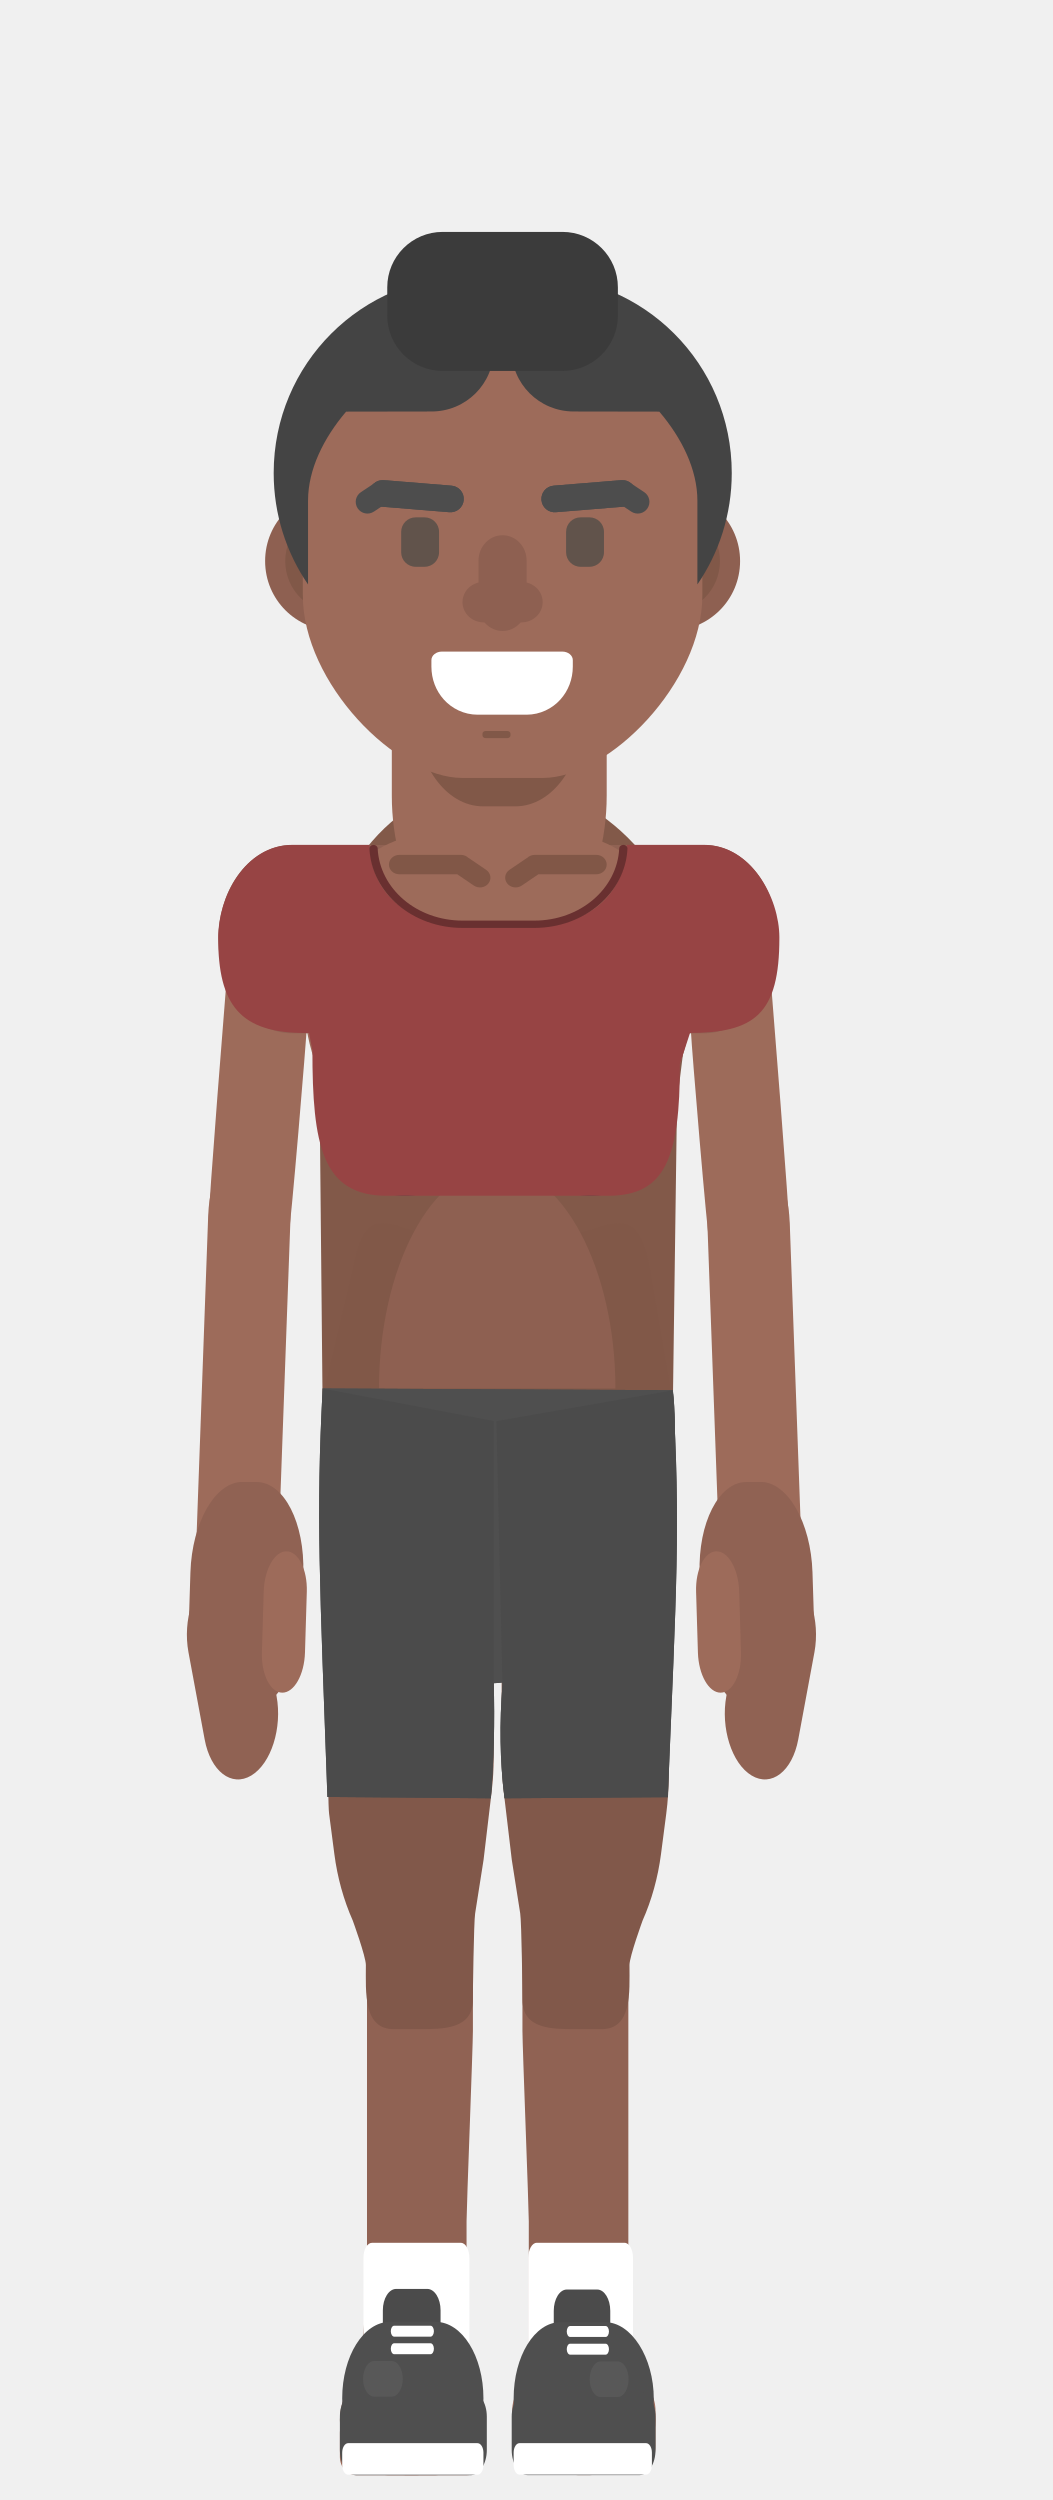
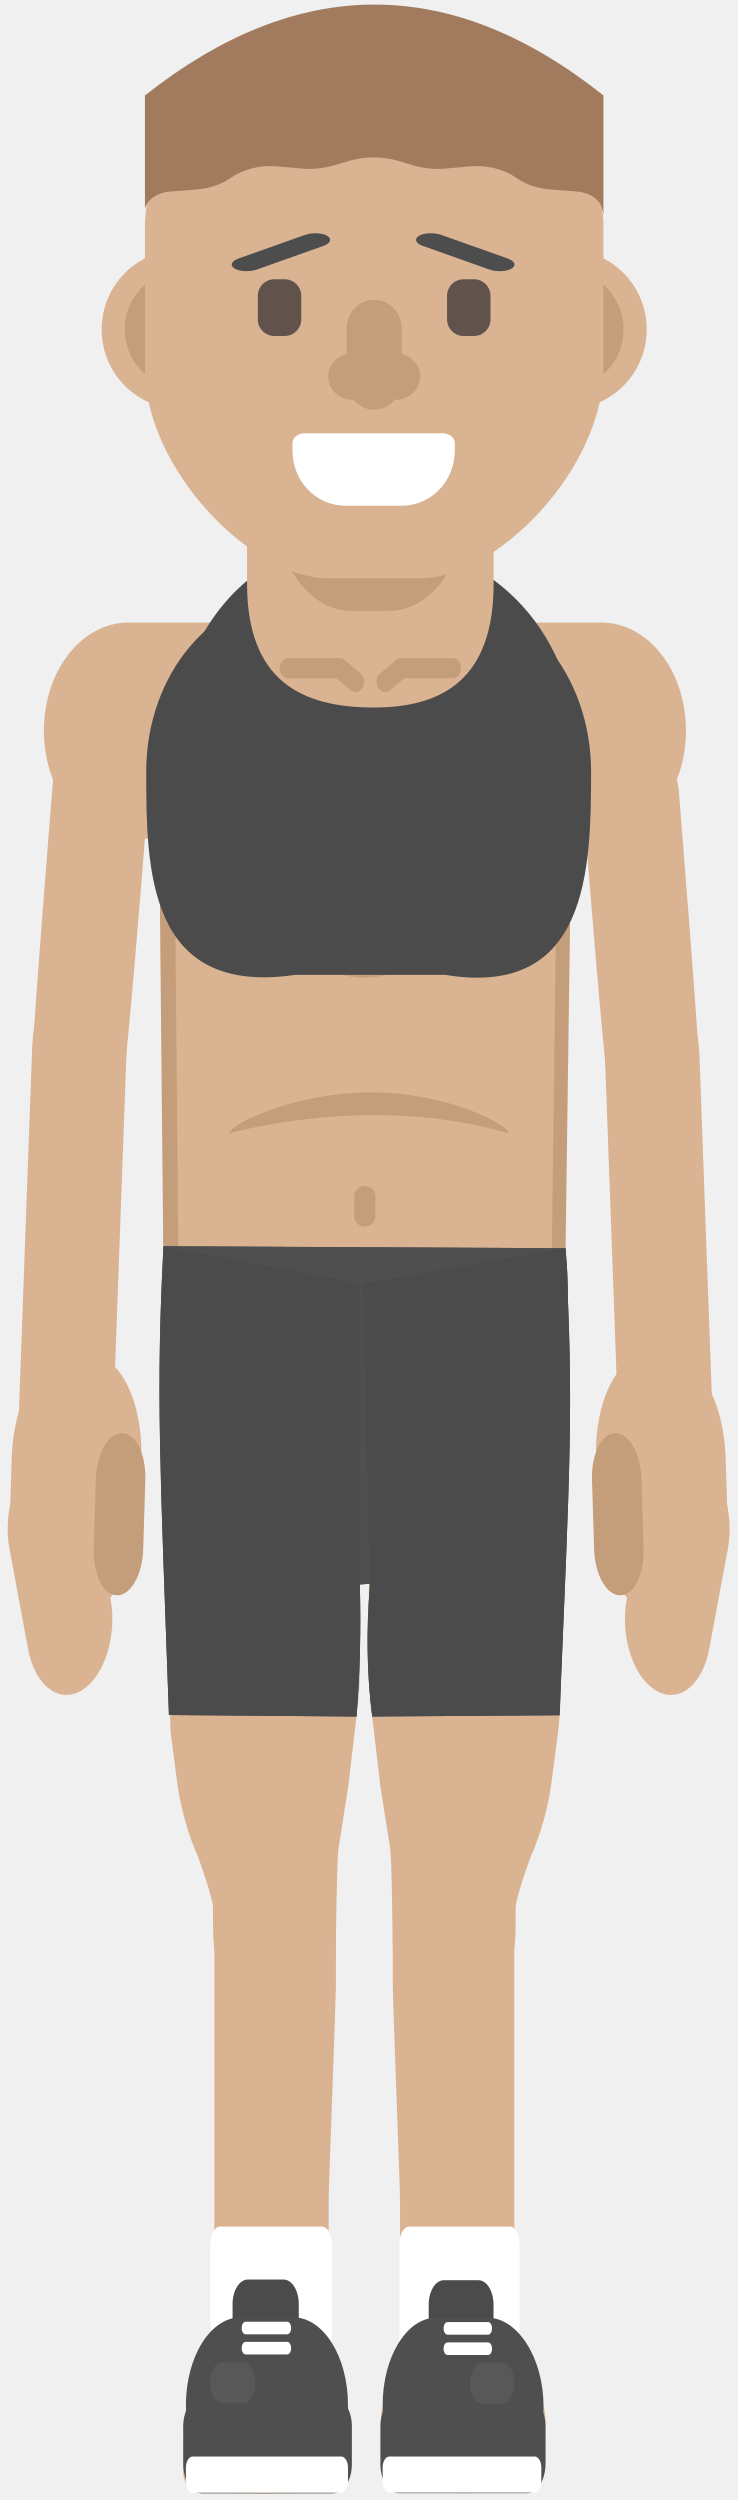
- <svg xmlns="http://www.w3.org/2000/svg" width="100%" height="100%" viewBox="0 0 144 342" version="1.1" xml:space="preserve" style="fill-rule:evenodd;clip-rule:evenodd;stroke-linejoin:round;stroke-miterlimit:2;">
-   <g id="legs" transform="matrix(0.886305,0,0,1,7.74247,0)">
-     <g id="leg-left" transform="matrix(0.882778,0,0,1,-87.5369,15.6584)">
-       <g id="tibia-left" transform="matrix(1,0,0,1,-0.425705,-0.666924)">
-         <path d="M188.016,245.119L190.098,245.119C195.32,245.119 199.554,249.353 199.554,254.575L199.555,279.902L199.554,297.885L201.448,316.315C201.448,320.343 197.579,323.607 192.805,323.607L190.79,323.607C186.017,323.607 182.148,320.343 182.148,316.315L182.148,288.898C182.148,287.134 181.036,264.888 181.036,262.816L181.036,252.099C181.036,251.697 181.071,251.296 181.14,250.9C181.722,247.558 184.624,245.119 188.016,245.119Z" style="fill:rgb(144,98,83);fill-rule:nonzero;" />
-       </g>
-       <g id="thigh-left" transform="matrix(1,0,0,1,0.852397,-0.666924)">
-         <path d="M191.234,175.194L198.765,175.194C200.706,175.194 206.011,178.747 206.051,179.031L205.331,227.951C205.331,229.68 205.188,231.407 204.905,233.113L203.979,238.677C203.448,241.863 202.36,244.931 200.766,247.74C200.766,247.74 198.473,252.658 198.473,253.827C198.473,257.557 198.968,262.681 193.467,262.595L189.015,262.595C185.02,262.595 179.769,262.611 179.769,258.615C179.769,257.753 179.606,247.946 179.37,246.772L177.896,239.436L176.479,230.087C176.243,228.528 176.124,226.953 176.124,225.376L176.124,190.304C176.124,181.959 182.889,175.194 191.234,175.194Z" style="fill:rgb(129,88,74);fill-rule:nonzero;" />
-       </g>
-       <g id="foot-left" transform="matrix(1,0,0,1,-2.5562,0)">
-         <g id="color3" transform="matrix(1,0,0,1,0.852397,-0.666924)">
-           <path d="M188.995,308.505L197.11,308.505C201.79,308.505 205.584,311.878 205.584,316.037C205.584,320.196 201.79,323.568 197.11,323.568L188.995,323.568C184.316,323.568 180.521,320.196 180.521,316.037C180.521,311.878 184.316,308.505 188.995,308.505Z" style="fill:rgb(157,107,90);fill-rule:nonzero;" />
-         </g>
-         <g id="color31" transform="matrix(1,0,0,1,0.852397,-0.666924)">
-           <path d="M183.327,311.254L202.778,311.254C204.327,311.254 205.584,312.872 205.584,314.87L205.584,319.599C205.584,321.596 204.327,323.215 202.778,323.215L183.327,323.215C181.778,323.215 180.521,321.596 180.521,319.599L180.521,314.87C180.521,312.872 181.778,311.254 183.327,311.254Z" style="fill:rgb(157,107,90);fill-rule:nonzero;" />
-         </g>
-       </g>
-     </g>
-     <g id="leg-right" transform="matrix(0.882778,0,0,1,-86.7845,14.9914)">
-       <g id="tibia-right" transform="matrix(-1,0,0,1,352.135,0)">
-         <path d="M188.016,245.119L190.098,245.119C195.32,245.119 199.554,249.353 199.554,254.575L199.555,279.902L199.554,297.885L201.448,316.315C201.448,320.343 197.579,323.607 192.805,323.607L190.79,323.607C186.017,323.607 182.148,320.343 182.148,316.315L182.148,288.898C182.148,287.134 181.036,264.888 181.036,262.816L181.036,252.099C181.036,251.697 181.071,251.296 181.14,250.9C181.722,247.558 184.624,245.119 188.016,245.119Z" style="fill:rgb(144,98,83);fill-rule:nonzero;" />
-       </g>
-       <g id="thigh-right" transform="matrix(-1,0,0,1,350.857,0)">
-         <path d="M191.234,175.194L198.765,175.194C200.706,175.194 205.988,178.786 206.028,179.07L205.012,212.407C205.224,213.888 205.188,231.407 204.905,233.113L203.979,238.677C203.448,241.863 202.36,244.931 200.766,247.74C200.766,247.74 198.473,252.658 198.473,253.827C198.473,257.557 198.968,262.681 193.467,262.595L189.015,262.595C185.02,262.595 179.769,262.611 179.769,258.615C179.769,257.753 179.606,247.946 179.37,246.772L177.896,239.436L176.479,230.087C176.243,228.528 176.124,226.953 176.124,225.376L176.124,190.304C176.124,181.959 182.889,175.194 191.234,175.194Z" style="fill:rgb(129,88,74);fill-rule:nonzero;" />
-       </g>
-       <g id="foot-right" transform="matrix(0.999999,0,0,1,1.70402,0.66697)">
-         <g id="color32" transform="matrix(1,0,0,1,0.852397,-0.666924)">
-           <path d="M161.873,308.505L153.757,308.505C149.077,308.505 145.284,311.889 145.284,316.063C145.284,320.237 149.077,323.62 153.757,323.62L161.873,323.62C166.552,323.62 170.346,320.237 170.346,316.063C170.346,311.889 166.552,308.505 161.873,308.505Z" style="fill:rgb(157,107,90);fill-rule:nonzero;" />
-         </g>
-         <g id="color33" transform="matrix(1,0,0,1,0.852397,-0.666924)">
-           <path d="M167.54,315.333L148.09,315.333C146.541,315.333 145.284,316.454 145.284,317.836L145.284,321.11C145.284,322.492 146.541,323.612 148.09,323.612L167.54,323.612C169.09,323.612 170.346,322.492 170.346,321.11L170.346,317.836C170.346,316.454 169.09,315.333 167.54,315.333Z" style="fill:rgb(157,107,90);fill-rule:nonzero;" />
-         </g>
-       </g>
-     </g>
-   </g>
-   <g transform="matrix(0.765861,0,0,1,16.0859,0)">
-     <g id="deltoids">
-       <path d="M67.966,106.844C69.318,106.844 70.665,106.918 72,107.062C88.102,108.799 102.453,120.694 102.453,135.201L99.925,150.733L99.177,192.442C99.177,208.152 85.624,195.5 67.966,195.5C50.308,195.5 36.632,208.928 36.632,193.218L36.092,150.733L36.092,135.201C36.092,119.491 50.308,106.844 67.966,106.844Z" style="fill:rgb(129,88,72);fill-opacity:0.99;fill-rule:nonzero;" />
-     </g>
-   </g>
-   <g transform="matrix(0.798676,0,0,1,13.7059,0)">
-     <g id="trunk">
-       <path d="M67.925,170.441L68.948,170.441C85.891,170.441 91.39,161.677 94.171,173.555L97.741,190.185C98.313,192.628 98.147,195.289 97.376,197.977C94.401,208.35 82.404,219.108 68.948,219.108L67.925,219.108C59.362,219.108 51.213,214.69 45.605,208.787C43.291,206.353 41.411,203.666 40.111,200.933C38.327,197.179 37.639,193.338 38.434,189.941L43.266,173.555C46.047,161.677 50.982,170.441 67.925,170.441Z" style="fill:rgb(129,88,72);fill-rule:nonzero;" />
-     </g>
-   </g>
-   <g transform="matrix(0.729493,0,0,1,18.4211,0)">
-     <g id="abs-back">
-       <path d="M67.891,159.689C80.102,159.689 90.155,173.523 90.155,189.941L45.822,189.941C45.822,173.523 55.679,159.689 67.891,159.689Z" style="fill:rgb(142,96,81);fill-rule:nonzero;" />
-     </g>
-   </g>
-   <g id="arms" transform="matrix(0.886305,0,0,1,7.74247,0)">
-     <g id="arm-right" transform="matrix(0.823073,0,0,1,13.1768,0)">
-       <g id="bicep-left" transform="matrix(-1,0,0,1,135.265,-1)">
-         <path d="M106.462,123.095C111.637,122.094 118.302,129.561 119.442,135.456C119.442,135.456 122.81,165.967 122.778,168.331C122.721,172.472 120.833,175.509 116.751,176.298C112.294,177.161 109.333,174.941 107.869,170.542C107.372,169.049 104.407,142.901 104.336,141.317C104.141,136.962 102.568,123.848 106.462,123.095Z" style="fill:rgb(157,107,90);fill-rule:nonzero;" />
-       </g>
-       <g id="forearm-left" transform="matrix(-1,0,0,1,135.265,-1)">
-         <path d="M114.564,156.787L114.631,156.785C118.872,156.654 122.55,161.363 122.846,167.302L125.069,211.902C125.364,217.842 122.166,222.763 117.924,222.894L117.858,222.896C113.617,223.027 109.938,218.318 109.642,212.378L107.42,167.778C107.124,161.838 110.323,156.917 114.564,156.787Z" style="fill:rgb(157,107,90);fill-rule:nonzero;" />
-       </g>
-       <g id="hand-right">
-         <path d="M21.541,202.739L18.875,202.724C13.766,202.697 9.384,208.241 9.086,215.107L8.822,221.207C8.524,228.073 12.424,233.661 17.533,233.688L20.198,233.703C25.307,233.73 29.689,228.186 29.987,221.32L30.252,215.22C30.549,208.354 26.649,202.766 21.541,202.739Z" style="fill:rgb(144,98,83);fill-rule:nonzero;" />
-         <path d="M22.199,220.089C21.088,215.722 17.169,213.511 13.447,215.15C9.725,216.789 7.608,221.658 8.719,226.024L11.755,237.95C12.866,242.316 16.785,244.527 20.507,242.888C24.23,241.249 26.346,236.381 25.235,232.014L22.199,220.089Z" style="fill:rgb(144,98,83);fill-rule:nonzero;" />
-       </g>
-       <path id="thumb-right" d="M30.913,217.757C31.038,214.713 29.332,212.235 27.101,212.221C24.871,212.207 22.961,214.664 22.835,217.708L22.492,226.021C22.366,229.065 24.073,231.544 26.304,231.558C28.534,231.571 30.444,229.115 30.57,226.071L30.913,217.757Z" style="fill:rgb(157,107,90);fill-rule:nonzero;" />
-     </g>
-     <g id="arm-left" transform="matrix(0.823073,0,0,1,12.0485,0)">
-       <path id="bicep-left1" d="M106.462,123.095C111.637,122.094 118.302,129.561 119.442,135.456C119.442,135.456 122.81,165.967 122.778,168.331C122.721,172.472 120.833,175.509 116.751,176.298C112.294,177.161 109.333,174.941 107.869,170.542C107.372,169.049 104.407,142.901 104.336,141.317C104.141,136.962 102.568,123.848 106.462,123.095Z" style="fill:rgb(157,107,90);fill-rule:nonzero;" />
-       <path id="forearm-left1" d="M114.564,156.787L114.631,156.785C118.872,156.654 122.55,161.363 122.846,167.302L125.069,211.902C125.364,217.842 122.166,222.763 117.924,222.894L117.858,222.896C113.617,223.027 109.938,218.318 109.642,212.378L107.42,167.778C107.124,161.838 110.323,156.917 114.564,156.787Z" style="fill:rgb(157,107,90);fill-rule:nonzero;" />
-       <g id="hand-left">
-         <path d="M114.657,202.739L117.322,202.724C122.431,202.697 126.814,208.241 127.111,215.107L127.376,221.207C127.673,228.073 123.773,233.661 118.665,233.688L115.999,233.703C110.89,233.73 106.508,228.186 106.21,221.32L105.946,215.22C105.648,208.354 109.548,202.766 114.657,202.739Z" style="fill:rgb(144,98,83);fill-rule:nonzero;" />
-         <path d="M113.998,220.089C115.109,215.722 119.028,213.511 122.75,215.15C126.473,216.789 128.589,221.658 127.478,226.024L124.442,237.95C123.331,242.316 119.412,244.527 115.69,242.888C111.968,241.249 109.851,236.381 110.962,232.014L113.998,220.089Z" style="fill:rgb(144,98,83);fill-rule:nonzero;" />
-       </g>
-       <path id="thumb-left" d="M105.284,217.757C105.159,214.713 106.865,212.235 109.096,212.221C111.327,212.207 113.237,214.664 113.362,217.708L113.705,226.021C113.831,229.065 112.124,231.544 109.894,231.558C107.663,231.571 105.753,229.115 105.627,226.071L105.284,217.757Z" style="fill:rgb(157,107,90);fill-rule:nonzero;" />
-     </g>
-   </g>
-   <g transform="matrix(0.729493,0,0,1,18.4211,0)">
-     <g id="shoulders">
-       <path d="M29.534,115.593L106.806,115.593C114.464,115.593 120.629,121.338 120.629,128.475C120.629,135.612 114.464,141.357 106.806,141.357L29.534,141.357C21.876,141.357 15.711,135.612 15.711,128.475C15.711,121.338 21.876,115.593 29.534,115.593Z" style="fill:rgb(144,98,83);fill-rule:nonzero;" />
-     </g>
-   </g>
-   <g transform="matrix(0.729493,0,0,1,18.4211,0)">
-     <g id="bust">
-       <path d="M56.05,114.065L80.145,114.065C93.609,114.065 104.447,123.957 104.447,136.245C104.447,148.532 93.609,158.424 80.145,158.424L56.05,158.424C42.587,158.424 31.748,148.532 31.748,136.245C31.748,123.957 42.587,114.065 56.05,114.065Z" style="fill:rgb(157,107,90);fill-rule:nonzero;" />
-     </g>
-   </g>
-   <g transform="matrix(0.729493,0,0,1,18.4211,0)">
-     <g id="breasts-back">
-       <path d="M68.738,141.357C71.873,141.357 74.397,143.882 74.397,147.017L74.397,152.266C74.397,155.402 71.873,157.926 68.738,157.926C65.602,157.926 63.078,155.402 63.078,152.266L63.078,147.017C63.078,143.882 65.602,141.357 68.738,141.357Z" style="fill:rgb(129,88,72);fill-opacity:0.99;fill-rule:nonzero;" />
-     </g>
-   </g>
-   <g transform="matrix(0.729493,0,0,1,18.4211,0)">
-     <g id="breasts">
-       <path d="M54.444,135.418C52.947,135.418 51.559,135.806 50.402,136.471C46.559,136.687 42.956,138.137 40.324,140.526C37.692,142.915 36.227,146.065 36.227,149.338C36.227,152.758 37.826,156.039 40.673,158.457C43.519,160.876 47.38,162.234 51.406,162.234C55.073,162.231 58.614,161.099 61.376,159.049C64.137,156.999 65.932,154.169 66.428,151.081C66.53,150.658 66.585,150.219 66.585,149.769L66.585,141.754C66.585,138.244 63.323,135.418 59.272,135.418L54.444,135.418ZM76.926,135.418C72.876,135.418 69.614,138.244 69.614,141.754L69.614,149.769C69.614,150.219 69.669,150.658 69.771,151.081C70.267,154.169 72.062,156.999 74.823,159.049C77.584,161.099 81.126,162.231 84.793,162.234C88.819,162.234 92.679,160.876 95.526,158.457C98.372,156.039 99.972,152.758 99.972,149.338C99.971,146.065 98.507,142.915 95.874,140.526C93.242,138.137 89.64,136.687 85.797,136.471C84.64,135.806 83.252,135.418 81.754,135.418L76.926,135.418Z" style="fill:rgb(157,107,90);fill-rule:nonzero;" />
-     </g>
-   </g>
-   <g id="bra" transform="matrix(0.886305,0,0,1,7.74247,0)">
-     <g transform="matrix(0.823073,0,0,1,12.0485,0)">
-       <path d="M40.414,142.376C38.68,141.746 36.798,145.506 35.178,146.125C35.034,146.926 34.958,147.737 34.951,148.55C34.952,156.86 42.019,163.596 50.737,163.596C55.145,163.586 59.348,161.819 62.328,158.722C62.171,151.185 55.392,147.811 48.092,145.162L40.414,142.376ZM87.67,145.162C80.518,147.758 73.841,150.943 73.445,158.265C76.436,161.636 80.827,163.585 85.458,163.596C94.176,163.596 101.243,156.86 101.243,148.55C101.236,147.8 101.171,147.052 101.047,146.311C99.303,145.573 97.248,141.685 95.346,142.376L87.67,145.162Z" style="fill:rgb(68,68,68);fill-rule:nonzero;" />
-     </g>
-     <g transform="matrix(0.823073,0,0,1,12.0485,0)">
-       <path d="M61.915,155.643L74.93,155.643C75.724,155.643 76.363,156.263 76.363,157.035C76.363,157.806 75.724,158.426 74.93,158.426L61.915,158.426C61.121,158.426 60.482,157.806 60.482,157.035C60.482,156.263 61.121,155.643 61.915,155.643Z" style="fill:rgb(68,68,68);fill-rule:nonzero;" />
-     </g>
-     <g transform="matrix(0.823073,0,0,1,12.0485,0)">
-       <path d="M95.425,142.297C95.306,142.306 95.188,142.331 95.07,142.374L87.472,145.13C81.474,147.306 75.816,149.901 73.988,155.048C76.92,157.992 80.998,159.679 85.283,159.689C93.226,159.689 99.78,154.042 100.773,146.733C100.752,146.578 100.739,146.421 100.713,146.267C99.095,145.582 97.206,142.16 95.425,142.297ZM40.375,142.307C38.75,142.205 37.018,145.508 35.515,146.083C35.479,146.285 35.448,146.487 35.42,146.69C36.393,154.02 42.957,159.689 50.915,159.689C55.03,159.679 58.962,158.124 61.871,155.379C60.152,150.077 54.41,147.347 48.297,145.13L40.698,142.374C40.591,142.335 40.483,142.314 40.375,142.307Z" style="fill:rgb(79,79,79);fill-rule:nonzero;" />
-     </g>
-   </g>
-   <g id="head-container">
-     <g id="neck">
-       <path d="M68.298,77.641C76.44,77.641 82.996,87.506 82.996,99.761L82.996,108.836C82.996,121.091 76.44,130.957 68.298,130.957C60.155,130.957 53.6,121.091 53.6,108.836L53.6,99.761C53.6,87.506 60.155,77.641 68.298,77.641Z" style="fill:rgb(157,107,90);fill-rule:nonzero;" />
-       <path d="M66.083,79.298L70.511,79.298C75.609,79.298 79.713,85.036 79.713,92.164L79.713,97.442C79.713,104.57 75.609,110.308 70.511,110.308L66.083,110.308C60.985,110.308 56.881,104.57 56.881,97.442L56.881,92.164C56.881,85.036 60.985,79.298 66.083,79.298Z" style="fill:rgb(129,88,72);fill-rule:nonzero;" />
-       <g transform="matrix(0.840343,0,0,0.783353,10.8727,25.8188)">
-         <path d="M52.07,116.33C51.131,116.33 50.375,117.086 50.375,118.025C50.375,118.964 51.131,119.719 52.07,119.719L61.494,119.719L64.199,121.691C64.96,122.246 66.019,122.08 66.574,121.319C67.129,120.558 66.963,119.499 66.202,118.944L63.401,116.902C63.372,116.881 63.34,116.869 63.31,116.85C63.003,116.53 62.572,116.33 62.091,116.33L52.07,116.33ZM74.11,116.33C73.629,116.33 73.198,116.53 72.891,116.85C72.861,116.869 72.829,116.881 72.8,116.902L69.999,118.944C69.238,119.499 69.072,120.558 69.627,121.319C70.182,122.08 71.241,122.246 72.001,121.691L74.707,119.719L84.131,119.719C85.07,119.719 85.826,118.964 85.826,118.025C85.826,117.086 85.07,116.33 84.131,116.33L74.11,116.33Z" style="fill:rgb(129,87,71);fill-rule:nonzero;" />
-       </g>
-     </g>
-     <g id="ears">
-       <path d="M45.78,67.241L91.731,67.241C97.001,67.241 101.243,71.484 101.243,76.754C101.243,82.024 97.001,86.266 91.731,86.266L45.78,86.266C40.51,86.266 36.268,82.024 36.268,76.754C36.268,71.484 40.51,67.241 45.78,67.241Z" style="fill:rgb(142,96,81);fill-rule:nonzero;" />
-       <path d="M46.114,69.66L91.395,69.66C95.325,69.66 98.489,72.824 98.489,76.754C98.489,80.684 95.325,83.848 91.395,83.848L46.114,83.848C42.184,83.848 39.02,80.684 39.02,76.754C39.02,72.824 42.184,69.66 46.114,69.66Z" style="fill:rgb(129,88,72);fill-rule:nonzero;" />
-     </g>
-     <path id="head" d="M63.59,40.504L73.919,40.504C82.504,40.504 96.082,52.625 96.082,64.545L96.082,81.458C96.082,93.378 83.356,106.424 74.239,106.424L63.271,106.424C54.154,106.424 41.428,93.378 41.428,81.458L41.428,64.545C41.428,52.625 55.005,40.504 63.59,40.504Z" style="fill:rgb(157,107,90);fill-rule:nonzero;" />
-     <path id="chin" d="M66.431,100.002L69.405,100.002C69.644,100.002 69.836,100.17 69.836,100.378L69.836,100.6C69.836,100.808 69.644,100.976 69.405,100.976L66.431,100.976C66.192,100.976 66,100.808 66,100.6L66,100.378C66,100.17 66.192,100.002 66.431,100.002Z" style="fill:rgb(129,88,72);fill-rule:nonzero;" />
-     <g id="nose">
-       <path d="M68.752,73.22C70.575,73.22 72.043,74.772 72.043,76.699L72.043,82.84C72.043,84.767 70.575,86.319 68.752,86.319C66.929,86.319 65.461,84.767 65.461,82.84L65.461,76.699C65.461,74.772 66.929,73.22 68.752,73.22Z" style="fill:rgb(142,96,81);fill-rule:nonzero;" />
-       <path d="M74.237,82.373C74.237,83.909 72.937,85.144 71.323,85.144L66.183,85.144C64.569,85.144 63.27,83.909 63.27,82.373C63.27,80.838 64.569,79.603 66.183,79.603L71.323,79.603C72.937,79.603 74.237,80.838 74.237,82.373Z" style="fill:rgb(142,96,81);fill-rule:nonzero;" />
-     </g>
-     <g id="faces">
-       <path id="smile" d="M60.456,89.137C60.074,89.137 59.708,89.26 59.438,89.478C59.167,89.696 59.016,89.993 59.016,90.302L59.016,91.179C59.016,92.91 59.632,94.496 60.721,95.705C61.811,96.915 63.459,97.771 65.344,97.771L72.031,97.771C73.916,97.771 75.565,96.915 76.654,95.705C77.744,94.496 78.36,92.91 78.36,91.179L78.36,90.302C78.36,89.993 78.208,89.696 77.938,89.478C77.668,89.26 77.301,89.137 76.919,89.137L60.456,89.137Z" style="fill:white;fill-rule:nonzero;" />
-       <path d="M52.511,65.683L61.768,66.438C62.775,66.52 63.519,67.397 63.437,68.403C63.355,69.41 62.478,70.154 61.472,70.072L52.214,69.317C51.208,69.235 50.463,68.359 50.545,67.352C50.627,66.345 51.504,65.601 52.511,65.683Z" style="fill:rgb(77,77,77);fill-rule:nonzero;" />
-       <path d="M49.378,67.324L51.199,66.115C51.938,65.625 52.926,65.825 53.417,66.563C53.907,67.302 53.707,68.291 52.969,68.781L51.147,69.99C50.409,70.48 49.42,70.28 48.93,69.542C48.44,68.803 48.639,67.814 49.378,67.324Z" style="fill:rgb(77,77,77);fill-rule:nonzero;" />
-       <path d="M84.993,65.683L75.736,66.438C74.729,66.52 73.985,67.397 74.067,68.403C74.149,69.41 75.026,70.154 76.032,70.072L85.29,69.317C86.296,69.235 87.041,68.359 86.959,67.352C86.876,66.345 86,65.601 84.993,65.683Z" style="fill:rgb(77,77,77);fill-rule:nonzero;" />
-       <path d="M88.126,67.324L86.305,66.115C85.566,65.625 84.577,65.825 84.087,66.563C83.597,67.302 83.797,68.291 84.535,68.781L86.357,69.99C87.095,70.48 88.084,70.28 88.574,69.542C89.064,68.803 88.865,67.814 88.126,67.324Z" style="fill:rgb(77,77,77);fill-rule:nonzero;" />
-       <path d="M52.511,65.683L61.768,66.438C62.775,66.52 63.519,67.397 63.437,68.403C63.355,69.41 62.478,70.154 61.472,70.072L52.214,69.317C51.208,69.235 50.463,68.359 50.545,67.352C50.627,66.345 51.504,65.601 52.511,65.683Z" style="fill:rgb(77,77,77);fill-rule:nonzero;" />
-       <path d="M84.993,65.683L75.736,66.438C74.729,66.52 73.985,67.397 74.067,68.403C74.149,69.41 75.026,70.154 76.032,70.072L85.29,69.317C86.296,69.235 87.041,68.359 86.959,67.352C86.876,66.345 86,65.601 84.993,65.683Z" style="fill:rgb(77,77,77);fill-rule:nonzero;" />
-     </g>
-     <g id="eyes">
-       <path d="M56.866,70.773L58.077,70.773C59.177,70.773 60.062,71.659 60.062,72.758L60.062,75.553C60.062,76.652 59.177,77.537 58.077,77.537L56.866,77.537C55.766,77.537 54.881,76.652 54.881,75.553L54.881,72.758C54.881,71.659 55.766,70.773 56.866,70.773Z" style="fill:rgb(97,83,75);fill-rule:nonzero;" />
-       <path d="M80.638,70.773L79.427,70.773C78.327,70.773 77.442,71.659 77.442,72.758L77.442,75.553C77.442,76.652 78.327,77.537 79.427,77.537L80.638,77.537C81.738,77.537 82.623,76.652 82.623,75.553L82.623,72.758C82.623,71.659 81.738,70.773 80.638,70.773Z" style="fill:rgb(97,83,75);fill-rule:nonzero;" />
-     </g>
-     <g id="hair">
-       <path d="M64.388,37.762C49.459,37.762 37.44,49.78 37.44,64.71C37.44,70.377 39.175,75.622 42.14,79.953L42.14,68.5C42.14,64.23 44.266,59.932 47.349,56.312L59.044,56.292C63.755,56.283 67.546,52.499 67.546,47.789C67.546,47.515 67.531,47.244 67.506,46.977L70.01,46.977C69.985,47.244 69.97,47.515 69.97,47.789C69.97,52.499 73.761,56.283 78.472,56.292L90.194,56.312C93.277,59.932 95.403,64.23 95.403,68.5L95.403,79.953C98.368,75.622 100.104,70.377 100.104,64.71C100.104,49.78 88.084,37.762 73.155,37.762L64.388,37.762Z" style="fill:rgb(68,68,68);fill-rule:nonzero;" />
-       <path id="hair1" d="M76.945,31.724L60.559,31.724C56.371,31.724 52.977,35.118 52.977,39.306L52.977,43.164C52.977,47.352 56.371,50.747 60.559,50.747L76.945,50.747C81.132,50.747 84.527,47.352 84.527,43.164L84.527,39.306C84.527,35.118 81.132,31.724 76.945,31.724Z" style="fill:rgb(59,59,59);fill-rule:nonzero;" />
-     </g>
-   </g>
-   <g id="clothes" transform="matrix(0.886305,0,0,1,7.74247,0)">
-     <g id="shorts" transform="matrix(0.830478,0,0,1,10.4793,0)">
-       <g transform="matrix(1.11777,0,0,1,-8.17949,0)">
-         <path d="M40.407,189.941C38.08,212.927 53.205,230.272 68.096,230.272C83.182,230.272 101.552,213.219 98.497,190.185L40.407,189.941Z" style="fill:rgb(79,79,79);fill-rule:nonzero;" />
-       </g>
-       <path d="M101.913,190.188L69.117,194.4L70.246,230.5C69.684,235.619 69.739,240.887 70.637,246.005L100.98,245.856C102.6,216.851 103.363,208.811 101.913,190.188Z" style="fill:rgb(75,75,75);fill-rule:nonzero;" />
-       <path d="M36.832,189.941L68.621,194.384L68.621,230.174C68.835,235.493 68.663,240.775 68.089,246.005L37.711,245.826C36.309,216.741 35.569,207.26 36.832,189.941Z" style="fill:rgb(75,75,75);fill-rule:nonzero;" />
-     </g>
-     <g id="tshirt" transform="matrix(0.823073,0,0,1,12.0485,0)">
-       <path d="M83.795,134.68L54.472,134.68C47.05,134.68 30.857,124.72 30.857,134.68L33.333,143.667C33.333,156.623 35.122,163.581 47.255,163.581L88.807,163.581C99.599,163.581 102.247,158.317 102.247,145.548L106.882,135.192C106.882,125.232 91.217,134.68 83.795,134.68Z" style="fill:rgb(151,68,68);fill-rule:nonzero;" />
-       <path d="M29.609,115.576C20.661,115.576 15.66,122.768 15.66,128.259C15.66,137.508 19.797,141.317 32.002,141.317L103.804,141.317C116.318,141.317 120.903,138.731 120.903,128.27C120.903,122.778 115.562,115.576 106.755,115.576L92.269,115.576C91.954,121.643 86.428,126.464 75.642,126.464L62.506,126.464C49.858,126.464 44.38,121.643 44.066,115.576L29.609,115.576Z" style="fill:rgb(151,68,68);fill-rule:nonzero;" />
-       <path d="M91.664,115.576C91.46,115.573 91.261,115.622 91.112,115.713C90.963,115.804 90.875,115.93 90.87,116.063C90.501,121.58 83.551,125.939 74.942,125.939L61.497,125.939C52.889,125.939 45.939,121.58 45.57,116.063C45.565,115.997 45.541,115.932 45.499,115.872C45.456,115.813 45.395,115.759 45.32,115.714C45.245,115.67 45.158,115.636 45.063,115.613C44.967,115.59 44.866,115.58 44.764,115.583C44.663,115.586 44.563,115.602 44.471,115.63C44.379,115.658 44.296,115.697 44.228,115.746C44.16,115.794 44.106,115.851 44.071,115.913C44.037,115.975 44.021,116.04 44.026,116.106C44.43,122.146 52.082,126.941 61.497,126.941L74.942,126.941C84.358,126.941 92.01,122.146 92.414,116.106C92.42,116.039 92.405,115.972 92.37,115.909C92.336,115.846 92.282,115.788 92.212,115.739C92.142,115.689 92.057,115.65 91.963,115.622C91.869,115.594 91.767,115.578 91.664,115.576Z" style="fill:rgb(105,48,48);fill-rule:nonzero;" />
-     </g>
-     <g id="shoes" transform="matrix(0.774528,0,0,1,-68.0935,12.6866)">
-       <g transform="matrix(1.03217,0,0,1,-4.3562,1.33308)">
-         <path d="M167.44,292.797L150.291,292.797C149.38,292.797 148.641,293.711 148.641,294.84L148.641,312.746C148.641,313.875 149.38,314.789 150.291,314.789L167.44,314.789C168.351,314.789 169.091,313.875 169.091,312.746L169.091,294.84C169.091,293.711 168.351,292.797 167.44,292.797Z" style="fill:white;fill-rule:nonzero;" />
-       </g>
-       <g transform="matrix(1.13844,0,0,1.01162,-20.9629,-2.14246)">
-         <path d="M160.515,299.103L155.085,299.103C153.795,299.103 152.749,300.398 152.749,301.995L152.749,304.59C152.749,306.188 153.795,307.483 155.085,307.483L160.515,307.483C161.806,307.483 162.851,306.188 162.851,304.59L162.851,301.995C162.851,300.398 161.806,299.103 160.515,299.103Z" style="fill:rgb(75,75,75);fill-rule:nonzero;" />
-       </g>
-       <g transform="matrix(1.13844,0,0,1.01162,-20.9629,-2.14246)">
-         <path d="M161.998,303.559L153.992,303.559C149.376,303.559 145.633,308.192 145.633,313.909C145.633,319.625 149.376,324.258 153.992,324.258L161.998,324.258C166.614,324.258 170.356,319.625 170.356,313.909C170.356,308.192 166.614,303.559 161.998,303.559Z" style="fill:rgb(79,79,79);fill-rule:nonzero;" />
-       </g>
-       <g transform="matrix(1.13844,0,0,1.01162,-20.9629,-2.14246)">
-         <path d="M168.068,312.961L148.107,312.961C146.517,312.961 145.228,314.496 145.228,316.388L145.228,320.87C145.228,322.764 146.517,324.299 148.107,324.299L168.068,324.299C169.659,324.299 170.948,322.764 170.948,320.87L170.948,316.388C170.948,314.496 169.659,312.961 168.068,312.961Z" style="fill:rgb(79,79,79);fill-rule:nonzero;" />
-       </g>
-       <g transform="matrix(1.13844,0,0,1.01162,-20.9629,-2.14246)">
-         <path d="M169.315,319.962L146.675,319.962C146.099,319.962 145.633,320.539 145.633,321.251L145.633,322.937C145.633,323.649 146.099,324.227 146.675,324.227L169.315,324.227C169.89,324.227 170.356,323.649 170.356,322.937L170.356,321.251C170.356,320.539 169.89,319.962 169.315,319.962Z" style="fill:white;fill-rule:nonzero;" />
-       </g>
-       <g transform="matrix(1.13844,0,0,1.01162,-20.9629,-2.14246)">
-         <path d="M161.087,304.079L154.739,304.079C154.408,304.079 154.14,304.411 154.14,304.821C154.14,305.23 154.408,305.562 154.739,305.562L161.087,305.562C161.417,305.562 161.686,305.23 161.686,304.821C161.686,304.411 161.417,304.079 161.087,304.079Z" style="fill:white;fill-rule:nonzero;" />
-       </g>
-       <g transform="matrix(1.13844,0,0,1.01162,-31.16,-2.14246)">
-         <path d="M163.244,308.853L160.194,308.853C159.119,308.853 158.246,309.932 158.246,311.265C158.246,312.597 159.119,313.677 160.194,313.677L163.244,313.677C164.32,313.677 165.191,312.597 165.191,311.265C165.191,309.932 164.32,308.853 163.244,308.853Z" style="fill:rgb(88,88,88);fill-rule:nonzero;" />
-       </g>
-       <g transform="matrix(1.13844,0,0,1.01162,-20.9629,-2.14246)">
-         <path d="M161.087,306.452L154.739,306.452C154.408,306.452 154.14,306.784 154.14,307.193C154.14,307.602 154.408,307.934 154.739,307.934L161.087,307.934C161.417,307.934 161.686,307.602 161.686,307.193C161.686,306.784 161.417,306.452 161.087,306.452Z" style="fill:white;fill-rule:nonzero;" />
-       </g>
-       <g transform="matrix(1.02073,0,0,1.00888,-2.35466,-1.2672)">
-         <path d="M199.322,292.796L182.173,292.796C181.262,292.796 180.522,293.711 180.522,294.84L180.522,312.745C180.522,313.874 181.262,314.789 182.173,314.789L199.322,314.789C200.233,314.789 200.972,313.874 200.972,312.745L200.972,294.84C200.972,293.711 200.233,292.796 199.322,292.796Z" style="fill:white;fill-rule:nonzero;" />
-       </g>
-       <g transform="matrix(1.11442,0,0,1.00888,-22.1805,-1.2672)">
-         <path d="M195.463,299.132L190.032,299.132C188.742,299.132 187.696,300.428 187.696,302.024L187.696,304.62C187.696,306.217 188.742,307.512 190.032,307.512L195.463,307.512C196.753,307.512 197.799,306.217 197.799,304.62L197.799,302.024C197.799,300.428 196.753,299.132 195.463,299.132Z" style="fill:rgb(75,75,75);fill-rule:nonzero;" />
-       </g>
-       <g transform="matrix(1.11442,0,0,1.00888,-22.1805,-1.2672)">
-         <path d="M196.887,303.559L188.882,303.559C184.265,303.559 180.522,308.192 180.522,313.909C180.522,319.625 184.265,324.258 188.882,324.258L196.887,324.258C201.504,324.258 205.584,319.707 205.584,313.991C205.584,308.274 201.504,303.559 196.887,303.559Z" style="fill:rgb(79,79,79);fill-rule:nonzero;" />
-       </g>
-       <g transform="matrix(1.11442,0,0,1.00888,-22.1805,-1.2672)">
-         <path d="M203.015,312.961L183.053,312.961C181.464,312.961 180.174,314.496 180.174,316.388L180.174,320.87C180.174,322.764 181.464,324.299 183.053,324.299L203.015,324.299C204.605,324.299 205.894,322.764 205.894,320.87L205.894,316.388C205.894,314.496 204.605,312.961 203.015,312.961Z" style="fill:rgb(79,79,79);fill-rule:nonzero;" />
-       </g>
-       <g transform="matrix(1.11442,0,0,1.00888,-22.1805,-1.2672)">
-         <path d="M204.205,319.962L181.564,319.962C180.989,319.962 180.522,320.539 180.522,321.251L180.522,322.937C180.522,323.649 180.989,324.227 181.564,324.227L204.205,324.227C204.78,324.227 205.246,323.649 205.246,322.937L205.246,321.251C205.246,320.539 204.78,319.962 204.205,319.962Z" style="fill:white;fill-rule:nonzero;" />
-       </g>
-       <g transform="matrix(1.11442,0,0,1.00888,-21.0756,-1.2672)">
-         <path d="M195.976,304.079L189.627,304.079C189.296,304.079 189.028,304.411 189.028,304.821C189.028,305.23 189.296,305.562 189.627,305.562L195.976,305.562C196.306,305.562 196.575,305.23 196.575,304.821C196.575,304.411 196.306,304.079 195.976,304.079Z" style="fill:white;fill-rule:nonzero;" />
-       </g>
-       <g transform="matrix(1.11442,0,0,1.00888,-21.0756,-1.2672)">
-         <path d="M198.132,308.882L195.083,308.882C194.007,308.882 193.135,309.962 193.135,311.294C193.135,312.626 194.007,313.706 195.083,313.706L198.132,313.706C199.208,313.706 200.08,312.626 200.08,311.294C200.08,309.962 199.208,308.882 198.132,308.882Z" style="fill:rgb(88,88,88);fill-rule:nonzero;" />
-       </g>
-       <g transform="matrix(1.11442,0,0,1.00888,-21.0756,-1.2672)">
-         <path d="M195.976,306.48L189.627,306.48C189.296,306.48 189.028,306.813 189.028,307.221C189.028,307.631 189.296,307.963 189.627,307.963L195.976,307.963C196.306,307.963 196.575,307.631 196.575,307.221C196.575,306.813 196.306,306.48 195.976,306.48Z" style="fill:white;fill-rule:nonzero;" />
-       </g>
-     </g>
-   </g>
-   <g id="underwear" transform="matrix(0.736057,0,0,1,17.0303,0)">
-     <g transform="matrix(1.11777,0,0,1,-8.17949,0)">
-       <path d="M40.407,189.941C38.08,212.927 53.205,230.272 68.096,230.272C83.182,230.272 101.552,213.219 98.497,190.185L40.407,189.941Z" style="fill:rgb(79,79,79);fill-rule:nonzero;" />
-     </g>
-     <path d="M101.913,190.188L69.117,194.4L70.246,230.5C69.684,235.619 69.739,240.887 70.637,246.005L100.98,245.856C102.6,216.851 103.363,208.811 101.913,190.188Z" style="fill:rgb(75,75,75);fill-rule:nonzero;" />
-     <path d="M36.832,189.941L68.621,194.384L68.621,230.174C68.835,235.493 68.663,240.775 68.089,246.005L37.711,245.826C36.309,216.741 35.569,207.26 36.832,189.941Z" style="fill:rgb(75,75,75);fill-rule:nonzero;" />
-   </g>
+ <svg xmlns="http://www.w3.org/2000/svg" width="90" height="305" fill="none" viewBox="0 0 90 305">
+   <path fill="#D9B392" d="M53.505 223.849h1.667c4.181 0 7.572 4.333 7.572 9.677v44.323l1.516 18.861c0 4.122-3.098 7.463-6.92 7.463h-1.614c-3.822 0-6.92-3.341-6.92-7.463v-28.058c0-1.806-.89-24.572-.89-26.692v-10.968c0-.412.028-.822.083-1.227.466-3.42 2.79-5.916 5.506-5.916z" />
+   <path fill="#D9B392" d="M57.105 152.288h6.03c1.554 0 5.802 3.636 5.834 3.927l-.577 50.064c0 1.77-.114 3.537-.34 5.283l-.742 5.694c-.425 3.261-1.297 6.4-2.573 9.275 0 0-1.836 5.033-1.836 6.229 0 3.818.396 9.062-4.008 8.974h-3.565c-3.199 0-7.404.016-7.404-4.074 0-.882-.13-10.918-.319-12.12l-1.18-7.507-1.135-9.568a41.02 41.02 0 01-.284-4.821v-35.892c0-8.541 5.417-15.464 12.099-15.464zM53.266 288.718h6.498c3.747 0 6.785 3.452 6.785 7.708s-3.038 7.707-6.786 7.707h-6.497c-3.747 0-6.785-3.451-6.785-7.707s3.038-7.708 6.785-7.708z" />
+   <path fill="#D9B392" d="M48.727 291.531h15.575c1.24 0 2.247 1.656 2.247 3.701v4.839c0 2.044-1.007 3.701-2.247 3.701H48.727c-1.24 0-2.246-1.657-2.246-3.701v-4.839c0-2.045 1.006-3.701 2.246-3.701zM35.393 223.849h-1.667c-4.181 0-7.571 4.333-7.571 9.677l-.001 25.919v18.404l-1.516 18.861c0 4.122 3.098 7.463 6.92 7.463h1.614c3.822 0 6.92-3.341 6.92-7.463v-28.058c0-1.806.89-24.572.89-26.692v-10.968a9.07 9.07 0 00-.083-1.227c-.466-3.42-2.79-5.916-5.506-5.916z" />
+   <path fill="#D9B392" d="M31.794 152.288h-6.03c-1.555 0-5.784 3.676-5.816 3.967l.814 34.117c-.17 1.515-.141 19.444.085 21.19l.742 5.694c.425 3.261 1.296 6.4 2.572 9.275 0 0 1.836 5.033 1.836 6.229 0 3.818-.396 9.062 4.009 8.974h3.565c3.198 0 7.403.016 7.403-4.074 0-.882.13-10.918.32-12.12l1.18-7.507 1.134-9.568c.19-1.595.285-3.207.285-4.821v-35.892c0-8.541-5.417-15.464-12.1-15.464zM35.642 288.718h-6.498c-3.747 0-6.785 3.463-6.785 7.735 0 4.271 3.037 7.733 6.785 7.733h6.498c3.747 0 6.785-3.462 6.785-7.733 0-4.272-3.038-7.735-6.785-7.735z" />
+   <path fill="#D9B392" d="M40.18 295.705H24.606c-1.24 0-2.247 1.147-2.247 2.562v3.35c0 1.415 1.007 2.561 2.247 2.561H40.18c1.241 0 2.247-1.146 2.247-2.561v-3.35c0-1.415-1.006-2.562-2.247-2.562z" />
+   <path fill="#C49D7A" d="M19.523 96.018c0-16.078 52.013-14.846 52.013 0l-1.982 15.895-.586 42.685c0 16.077-10.623 3.13-24.463 3.13-13.84 0-24.558 13.742-24.558-2.336l-.424-43.479V96.018z" />
+   <path fill="#D9B392" d="M44.58 66.998c.983 0 1.964.076 2.935.223C59.235 69 69.68 81.172 69.68 96.018l-1.84 15.896-.544 42.684c0 16.078-9.864 3.13-22.716 3.13s-22.805 13.742-22.805-2.336l-.393-43.478V96.018c0-16.077 10.346-29.02 23.198-29.02z" />
+   <path fill="#D9B392" d="M44.32 132.082h.836c13.848 0 18.343-8.969 20.616 3.187l1.22 17.019c.468 2.5-10.838 29.6-21.837 29.6h-.836c-6.999 0-22.934-26.373-22.284-29.85l2.13-16.769c2.272-12.156 6.306-3.187 20.154-3.187zM16.152 82.606c-3.864-1.025-8.84 6.617-9.69 12.65 0 0-2.515 31.225-2.49 33.644.042 4.238 1.451 7.346 4.499 8.153 3.327.883 5.537-1.388 6.63-5.89.371-1.528 2.585-28.288 2.638-29.909.146-4.457 1.32-17.878-1.587-18.648z" />
+   <path fill="#D9B392" d="M10.104 117.086l-.05-.002c-3.167-.134-5.912 4.685-6.133 10.763L2.26 173.49c-.22 6.079 2.167 11.115 5.334 11.249l.05.002c3.166.134 5.912-4.685 6.133-10.764l1.659-45.643c.221-6.079-2.167-11.115-5.333-11.248z" />
+   <path fill="#D9B392" d="M10.73 165.137l-1.99-.016c-3.814-.027-7.086 5.646-7.308 12.673l-.197 6.243c-.223 7.026 2.689 12.745 6.503 12.773l1.99.015c3.814.027 7.085-5.646 7.307-12.673l.198-6.242c.222-7.027-2.69-12.746-6.503-12.773z" />
+   <path fill="#D9B392" d="M11.222 182.892c-.83-4.469-3.755-6.732-6.534-5.054-2.779 1.677-4.36 6.66-3.53 11.128l2.267 12.205c.83 4.468 3.755 6.731 6.534 5.054 2.78-1.678 4.359-6.66 3.53-11.129l-2.267-12.204z" />
+   <path fill="#C49D7A" d="M17.727 180.505c.093-3.115-1.18-5.651-2.846-5.665-1.665-.014-3.09 2.5-3.184 5.615l-.257 8.508c-.094 3.115 1.18 5.652 2.846 5.666 1.665.014 3.091-2.5 3.185-5.615l.256-8.509z" />
+   <path fill="#D9B392" d="M73.106 83.63c3.863-1.025 8.84 6.616 9.69 12.65 0 0 2.515 31.224 2.49 33.643-.042 4.238-1.451 7.346-4.499 8.154-3.327.883-5.538-1.389-6.63-5.891-.372-1.528-2.585-28.288-2.638-29.909-.146-4.456-1.32-17.877 1.587-18.648z" />
+   <path fill="#D9B392" d="M79.154 118.109l.05-.002c3.166-.134 5.912 4.685 6.133 10.763l1.66 45.643c.22 6.079-2.167 11.116-5.334 11.25l-.05.002c-3.166.134-5.912-4.685-6.133-10.764l-1.66-45.644c-.22-6.079 2.168-11.115 5.334-11.248z" />
+   <path fill="#D9B392" d="M79.224 165.137l1.99-.016c3.814-.027 7.086 5.646 7.308 12.673l.198 6.243c.221 7.026-2.69 12.745-6.504 12.773l-1.99.015c-3.814.027-7.085-5.646-7.308-12.673l-.197-6.242c-.222-7.027 2.689-12.746 6.503-12.773z" />
+   <path fill="#D9B392" d="M78.731 182.892c.83-4.469 3.756-6.732 6.534-5.054 2.78 1.677 4.36 6.66 3.53 11.128l-2.267 12.205c-.829 4.468-3.755 6.731-6.533 5.054-2.78-1.678-4.36-6.66-3.53-11.129l2.266-12.204z" />
+   <path fill="#C49D7A" d="M72.225 180.505c-.093-3.115 1.18-5.651 2.846-5.665 1.666-.014 3.092 2.5 3.185 5.615l.256 8.508c.094 3.115-1.18 5.652-2.845 5.666-1.665.014-3.091-2.5-3.185-5.615l-.257-8.509z" />
+   <path fill="#D9B392" d="M15.675 75.951h57.688c5.717 0 10.32 5.88 10.32 13.184 0 7.303-4.603 13.183-10.32 13.183H15.675c-5.717 0-10.32-5.88-10.32-13.183 0-7.304 4.603-13.184 10.32-13.184z" />
+   <path fill="#D9B392" d="M35.471 74.388h17.988c10.052 0 18.143 9.606 18.143 21.54 0 11.932-8.091 21.538-18.143 21.538H35.471c-10.05 0-18.143-9.606-18.143-21.539 0-11.933 8.092-21.54 18.143-21.54z" />
+   <path fill="#C49D7A" d="M44.467 104.958c4.034 0 7.281 2.182 7.281 4.891v4.535c0 2.71-3.247 4.89-7.281 4.89-4.036 0-7.283-2.18-7.283-4.89v-4.535c0-2.709 3.247-4.891 7.283-4.891z" />
+   <path fill="#D9B392" d="M34.272 96.24a5.45 5.45 0 00-3.018.905 11.439 11.439 0 00-7.524 3.483 10.942 10.942 0 00-3.058 7.569 10.95 10.95 0 003.32 7.833 11.462 11.462 0 008.012 3.245 11.484 11.484 0 007.443-2.736 11.009 11.009 0 003.772-6.845 5.48 5.48 0 00.117-1.126v-6.885a5.44 5.44 0 00-5.46-5.443h-3.604zm16.784 0a5.44 5.44 0 00-5.459 5.443v6.885c0 .386.041.763.117 1.126a11.01 11.01 0 003.772 6.845 11.483 11.483 0 007.443 2.736c3.006 0 5.887-1.167 8.013-3.245a10.954 10.954 0 003.32-7.833c-.002-2.811-1.094-5.517-3.06-7.569a11.437 11.437 0 00-7.523-3.483 5.45 5.45 0 00-3.019-.905h-3.604z" />
+   <path fill="#4F4F4F" d="M20.064 152.039c-1.96 23.524 10.776 41.274 23.314 41.274 12.702 0 28.17-17.451 25.597-41.024l-48.911-.25z" />
+   <path fill="#4B4B4B" d="M68.97 152.291l-24.704 4.311.85 36.944c-.423 5.239-.382 10.63.295 15.868l22.856-.153c1.22-29.683 1.795-37.911.703-56.97zM19.947 152.039l23.946 4.547v36.627c.161 5.444.032 10.849-.4 16.202l-22.884-.184c-1.056-29.765-1.613-39.468-.662-57.192z" />
+   <path fill="#C49D7A" fillRule="evenodd" d="M45.802 145.954a1.291 1.291 0 00-2.581 0v2.401a1.29 1.29 0 002.58 0v-2.401z" clipRule="evenodd" />
+   <path fill="#4B4B4B" d="M35.981 72.622h17.99c10.05 0 18.142 9.604 18.142 21.533 0 11.929-.35 27.63-17.77 24.781H35.98c-18 2.625-18.143-12.852-18.143-24.781 0-11.93 8.092-21.533 18.143-21.533z" />
+   <path fill="#4B4B4B" fillOpacity="0.99" d="M44.878 65.612c1.009 0 2.015.072 3.011.212C59.911 67.51 70.404 76.482 70.625 93.14l-.43 15.313-49.114-.234V93.141c-.214-17.172 10.614-27.529 23.797-27.529z" />
+   <path fill="#4F4F4F" d="M20.064 152.038c-1.96 23.524 10.776 41.275 23.314 41.275 12.702 0 28.17-17.452 25.597-41.025l-48.911-.25z" />
+   <path fill="#4B4B4B" d="M68.97 152.291l-24.704 4.311.85 36.944c-.423 5.239-.382 10.63.295 15.868l22.856-.153c1.22-29.683 1.795-37.911.703-56.97zM19.947 152.038l23.946 4.547v36.627c.161 5.444.032 10.849-.4 16.202l-22.884-.184c-1.056-29.765-1.613-39.468-.662-57.192z" />
+   <path fill="#fff" d="M39.288 271.647H26.853c-.66 0-1.197.936-1.197 2.091v18.325c0 1.156.536 2.091 1.197 2.091h12.435c.66 0 1.197-.935 1.197-2.091v-18.325c0-1.155-.536-2.091-1.197-2.091z" />
+   <path fill="#4B4B4B" d="M34.584 278.102h-4.343c-1.031 0-1.868 1.34-1.868 2.994v2.686c0 1.655.837 2.995 1.868 2.995h4.343c1.033 0 1.868-1.34 1.868-2.995v-2.686c0-1.654-.835-2.994-1.868-2.994z" />
+   <path fill="#4F4F4F" d="M35.77 282.715h-6.403c-3.692 0-6.685 4.796-6.685 10.715 0 5.918 2.993 10.714 6.685 10.714h6.403c3.692 0 6.685-4.796 6.685-10.714 0-5.919-2.993-10.715-6.685-10.715z" />
+   <path fill="#4F4F4F" d="M40.624 292.448H24.66c-1.272 0-2.303 1.589-2.303 3.548v4.64c0 1.961 1.031 3.55 2.303 3.55h15.964c1.273 0 2.304-1.589 2.304-3.55v-4.64c0-1.959-1.031-3.548-2.303-3.548z" />
+   <path fill="#fff" d="M41.622 299.696H23.515c-.46 0-.833.598-.833 1.335v1.745c0 .737.372 1.336.833 1.336h18.107c.46 0 .833-.599.833-1.336v-1.745c0-.737-.373-1.335-.833-1.335zM35.04 283.253h-5.077c-.264 0-.479.344-.479.768 0 .424.215.767.48.767h5.077c.263 0 .479-.343.479-.767s-.216-.768-.48-.768z" />
+   <path fill="#585858" d="M29.603 288.195h-2.44c-.86 0-1.558 1.117-1.558 2.497 0 1.379.699 2.498 1.558 2.498h2.44c.86 0 1.557-1.119 1.557-2.498 0-1.38-.697-2.497-1.557-2.497z" />
+   <path fill="#fff" d="M35.04 285.71h-5.077c-.264 0-.479.344-.479.767 0 .424.215.767.48.767h5.077c.263 0 .479-.343.479-.767 0-.423-.216-.767-.48-.767zM62.212 271.646H49.914c-.653 0-1.184.945-1.184 2.111v18.486c0 1.166.531 2.111 1.184 2.111h12.298c.653 0 1.183-.945 1.183-2.111v-18.486c0-1.166-.53-2.111-1.183-2.111z" />
+   <path fill="#4B4B4B" d="M58.382 278.188H54.13c-1.01 0-1.83 1.339-1.83 2.986v2.681c0 1.649.82 2.986 1.83 2.986h4.252c1.01 0 1.829-1.337 1.829-2.986v-2.681c0-1.647-.82-2.986-1.83-2.986z" />
+   <path fill="#4F4F4F" d="M59.496 282.759h-6.267c-3.615 0-6.545 4.783-6.545 10.686 0 5.902 2.93 10.685 6.545 10.685h6.267c3.615 0 6.809-4.699 6.809-10.6 0-5.903-3.194-10.771-6.81-10.771z" />
+   <path fill="#4F4F4F" d="M64.293 292.467H48.664c-1.244 0-2.254 1.585-2.254 3.538v4.628c0 1.955 1.01 3.54 2.254 3.54h15.629c1.244 0 2.254-1.585 2.254-3.54v-4.628c0-1.953-1.01-3.538-2.254-3.538z" />
+   <path fill="#fff" d="M65.225 299.694H47.5c-.45 0-.815.596-.815 1.331v1.741c0 .735.365 1.332.815 1.332h17.726c.45 0 .815-.597.815-1.332v-1.741c0-.735-.365-1.331-.815-1.331zM59.559 283.296h-4.97c-.26 0-.47.343-.47.766 0 .422.21.765.47.765h4.97c.258 0 .469-.343.469-.765 0-.423-.21-.766-.47-.766z" />
+   <path fill="#585858" d="M61.246 288.255H58.86c-.842 0-1.525 1.115-1.525 2.49 0 1.376.683 2.491 1.525 2.491h2.387c.843 0 1.525-1.115 1.525-2.491 0-1.375-.682-2.49-1.525-2.49z" />
+   <path fill="#fff" d="M59.559 285.775h-4.97c-.26 0-.47.344-.47.765 0 .424.21.767.47.767h4.97c.258 0 .469-.343.469-.767 0-.421-.21-.765-.47-.765z" />
+   <path fill="#D9B392" d="M45.182 41.099c8.333 0 15.042 9.517 15.042 21.34v8.755c0 11.823-6.403 15.152-14.736 15.124-8.765-.03-15.347-3.3-15.347-15.124V62.44c0-11.823 6.708-21.34 15.041-21.34z" />
+   <path fill="#C49D7A" d="M42.915 42.794h4.532c5.217 0 9.417 5.872 9.417 13.167v5.401c0 7.295-4.2 13.167-9.417 13.167h-4.532c-5.217 0-9.417-5.872-9.417-13.167v-5.401c0-7.295 4.2-13.167 9.417-13.167zM35.179 80.291c-.586 0-1.058.549-1.058 1.23 0 .683.472 1.231 1.058 1.231h5.88l1.689 1.432c.475.403 1.136.283 1.482-.27.346-.553.242-1.322-.232-1.725l-1.748-1.483c-.018-.015-.038-.024-.057-.037a.986.986 0 00-.76-.378h-6.254zm13.753 0c-.3 0-.569.145-.76.378-.019.013-.039.022-.057.037l-1.748 1.483c-.475.403-.578 1.172-.232 1.725.346.553 1.007.673 1.481.27l1.69-1.432h5.88c.586 0 1.058-.548 1.058-1.23 0-.682-.472-1.231-1.058-1.231h-6.254z" />
+   <path fill="#D9B392" d="M22.137 30.455h47.026a9.714 9.714 0 019.734 9.736 9.713 9.713 0 01-9.734 9.734H22.137a9.713 9.713 0 01-9.735-9.734 9.714 9.714 0 019.735-9.736z" />
+   <path fill="#C49D7A" d="M22.479 32.93h46.34a7.244 7.244 0 017.26 7.26 7.244 7.244 0 01-7.26 7.26h-46.34a7.244 7.244 0 01-7.26-7.26 7.244 7.244 0 017.26-7.26zM43.271 63.982h3.044c.244 0 .44.172.44.385v.227c0 .213-.196.385-.44.385H43.27c-.244 0-.44-.172-.44-.385v-.227c0-.213.196-.385.44-.385z" />
+   <path fill="#D9B392" d="M40.364 3.093h10.57c8.786 0 22.682 12.404 22.682 24.603v17.309c0 12.199-13.024 25.55-22.354 25.55H40.038c-9.33 0-22.354-13.351-22.354-25.55V27.696c0-12.199 13.894-24.603 22.68-24.603z" />
+   <path fill="#A27B5F" fillRule="evenodd" d="M48.605 19.637a10.863 10.863 0 00-6.063 0l-1.803.534a10.85 10.85 0 01-4.017.387l-2.862-.257c-2.095-.189-4.194.326-5.71 1.4-1.12.793-2.57 1.29-4.118 1.41l-3.297.258c-1.546.121-2.794.981-3.05 2.104l-.001.003V11.643c18.489-14.606 37.13-14.956 55.933 0v14.502l-.154-.672c-.258-1.123-1.505-1.983-3.052-2.104l-3.297-.258c-1.548-.12-2.997-.617-4.117-1.41-1.517-1.074-3.615-1.589-5.71-1.4l-2.862.258a10.85 10.85 0 01-4.018-.388l-1.802-.534z" clipRule="evenodd" />
+   <path fill="#C49D7A" d="M45.645 36.574c1.866 0 3.368 1.589 3.368 3.56v6.285c0 1.972-1.502 3.56-3.368 3.56-1.865 0-3.368-1.588-3.368-3.56v-6.284c0-1.972 1.503-3.56 3.368-3.56z" />
+   <path fill="#C49D7A" d="M51.259 45.941c0 1.572-1.33 2.836-2.983 2.836h-5.26c-1.651 0-2.98-1.264-2.98-2.836 0-1.57 1.328-2.835 2.98-2.835h5.26c1.652 0 2.983 1.264 2.983 2.835z" />
+   <path fill="#fff" d="M37.155 52.863c-.39 0-.765.126-1.041.35-.278.222-.432.526-.432.843v.897c0 1.771.63 3.395 1.744 4.632a6.388 6.388 0 004.732 2.114H49c1.93 0 3.617-.876 4.731-2.114 1.116-1.237 1.746-2.86 1.746-4.632v-.898c0-.316-.155-.62-.432-.843a1.671 1.671 0 00-1.043-.349H37.155z" />
+   <path fill="#4D4D4D" d="M29.09 31.54l8.1-2.876c.88-.312 2.095-.266 2.723.103.629.37.425.92-.455 1.232l-8.1 2.875c-.881.313-2.096.267-2.725-.103-.628-.37-.425-.92.456-1.232zM61.948 31.54l-8.1-2.876c-.881-.312-2.096-.266-2.724.103-.629.37-.425.92.456 1.232l8.1 2.875c.88.313 2.095.267 2.724-.103s.425-.92-.456-1.232z" />
+   <path fill="#61534B" d="M33.483 34.07h1.239c1.126 0 2.031.907 2.031 2.032v2.86c0 1.125-.905 2.03-2.031 2.03h-1.24a2.026 2.026 0 01-2.03-2.03v-2.86c0-1.125.905-2.032 2.03-2.032zM57.81 34.07h-1.24a2.027 2.027 0 00-2.03 2.032v2.86c0 1.125.905 2.03 2.03 2.03h1.24a2.026 2.026 0 002.031-2.03v-2.86a2.027 2.027 0 00-2.031-2.032z" />
+   <path fill="#C49D7A" d="M62.012 138.265c-16.775-4.994-34.014 0-34.014 0 0-1.13 8.062-4.994 17.24-4.994 9.176 0 16.774 3.864 16.774 4.994z" />
</svg>
